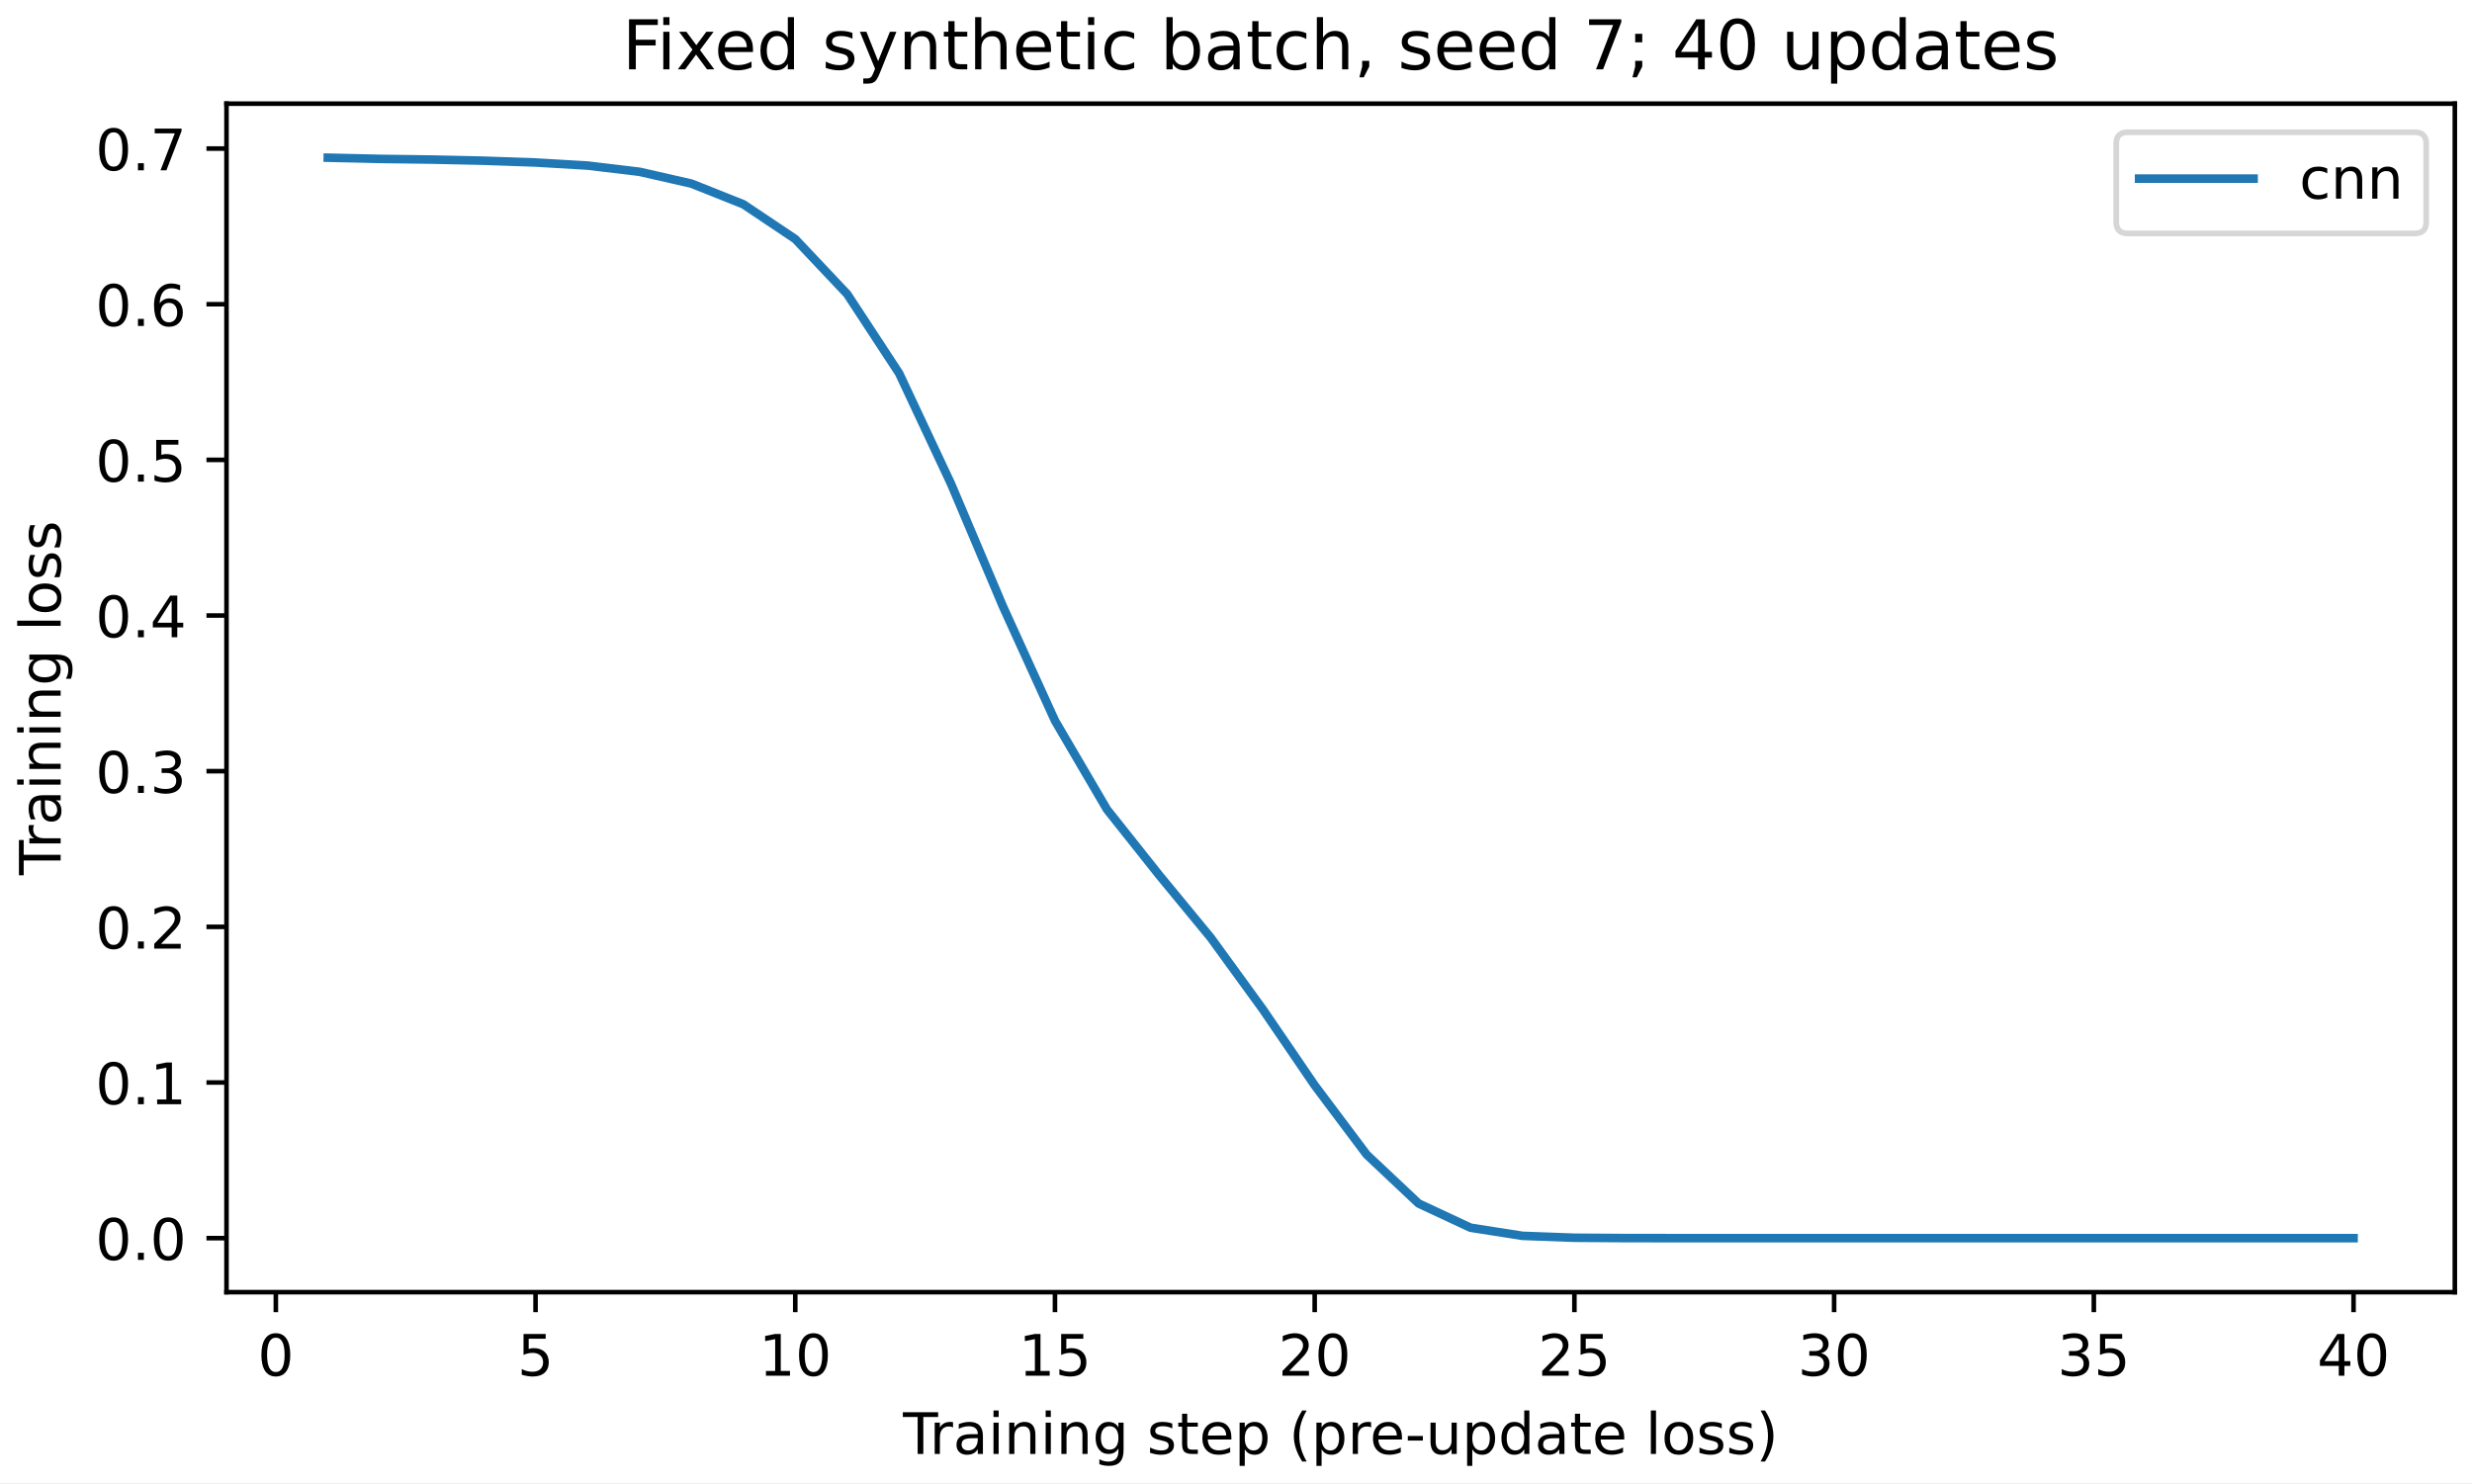
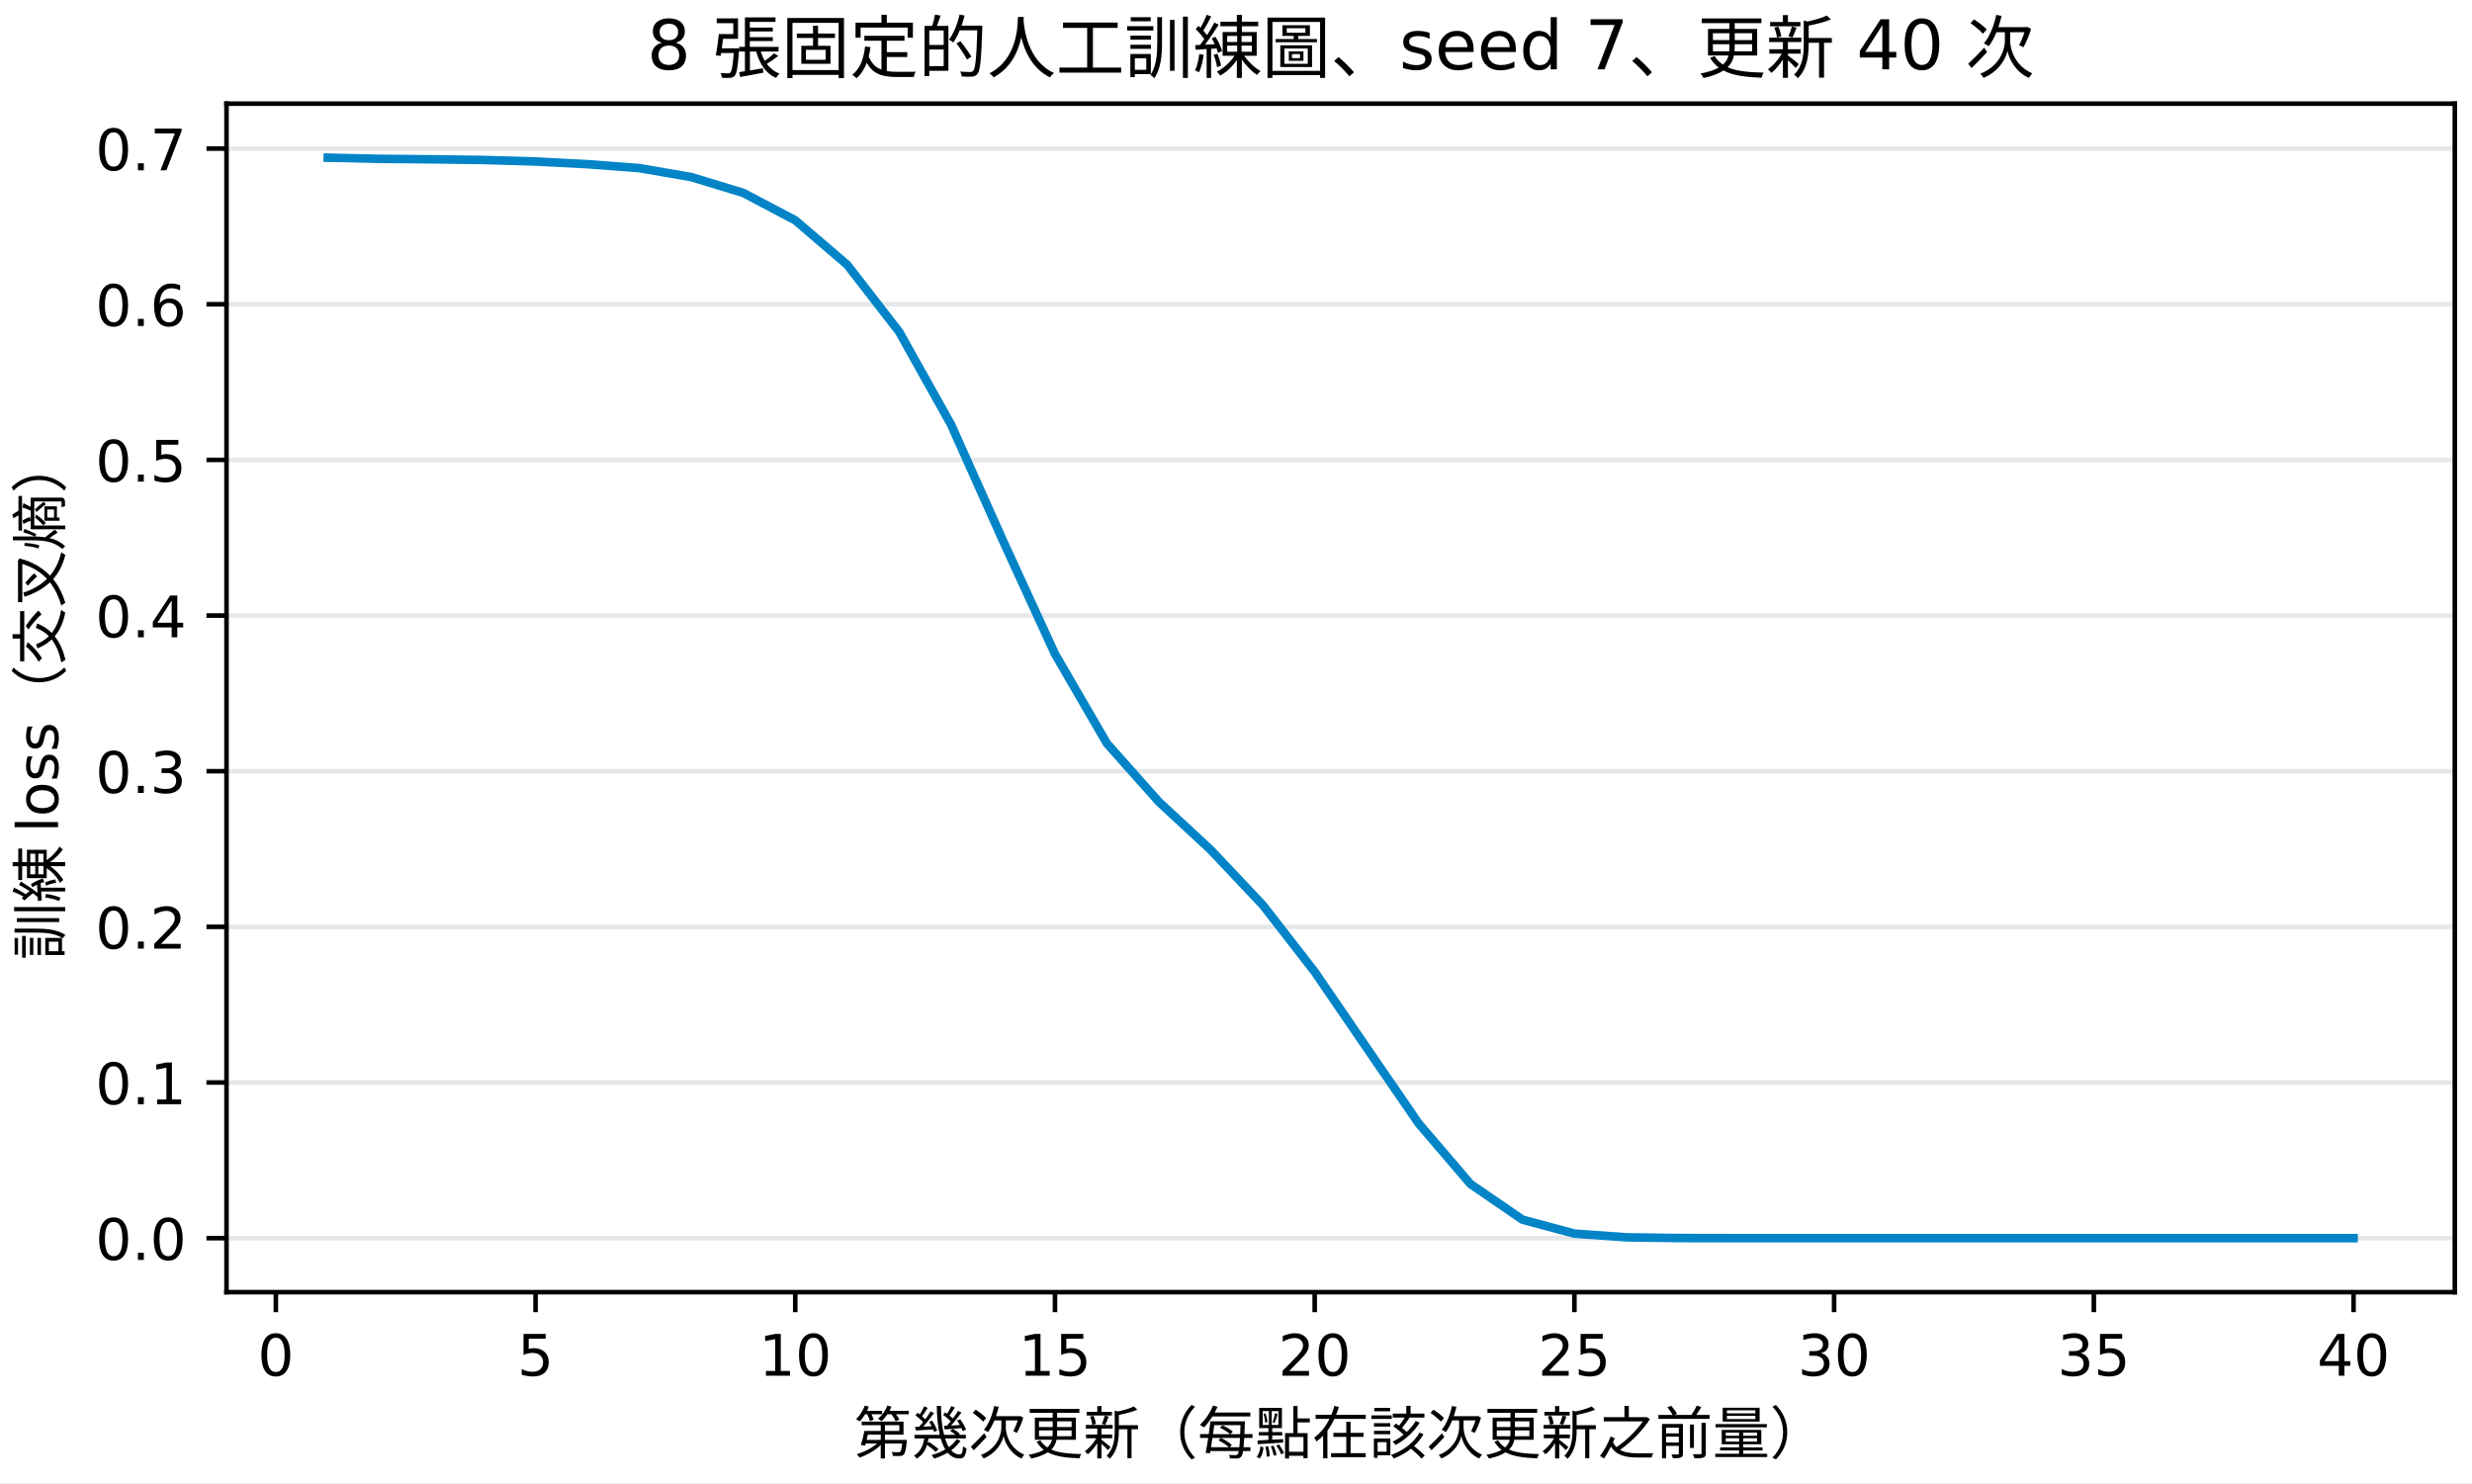
- <svg xmlns="http://www.w3.org/2000/svg" xmlns:xlink="http://www.w3.org/1999/xlink" role="img" aria-label="Actual fixed-batch training losses across 40 optimizer updates" width="432pt" height="259.2pt" viewBox="0 0 432 259.2" version="1.1">
+ <svg xmlns="http://www.w3.org/2000/svg" xmlns:xlink="http://www.w3.org/1999/xlink" role="img" aria-label="cnn 的訓練 loss：8 張固定的人工訓練圖、seed 7、更新 40 次，每點在該次更新之前量" width="432pt" height="259.2pt" viewBox="0 0 432 259.2" version="1.1">
  <defs>
    <style type="text/css">*{stroke-linejoin: round; stroke-linecap: butt}</style>
  </defs>
  <g id="figure_1">
    <g id="patch_1">
      <path d="M 0 259.2 L 432 259.2 L 432 0 L 0 0 z " style="fill: #ffffff" />
    </g>
    <g id="axes_1">
      <g id="patch_2">
        <path d="M 39.581 225.844 L 429 225.844 L 429 18.118 L 39.581 18.118 z " style="fill: #ffffff" />
      </g>
      <g id="matplotlib.axis_1">
        <g id="xtick_1">
          <g id="line2d_1">
            <defs>
-               <path id="mb22e21a86b" d="M 0 0 L 0 3.5 " style="stroke: #000000; stroke-width: 0.8" />
+               <path id="m5e49554565" d="M 0 0 L 0 3.5 " style="stroke: #000000; stroke-width: 0.8" />
            </defs>
            <g>
-               <use xlink:href="#mb22e21a86b" x="48.205" y="225.844" style="stroke: #000000; stroke-width: 0.8" />
+               <use xlink:href="#m5e49554565" x="48.205" y="225.844" style="stroke: #000000; stroke-width: 0.8" />
            </g>
          </g>
          <g id="text_1">
-             <g transform="translate(45.02372 240.4419) scale(0.1 -0.1)">
-               <defs>
-                 <path id="DejaVuSans-30" d="M 2034 4250 Q 1547 4250 1301 3770 Q 1056 3291 1056 2328 Q 1056 1369 1301 889 Q 1547 409 2034 409 Q 2525 409 2770 889 Q 3016 1369 3016 2328 Q 3016 3291 2770 3770 Q 2525 4250 2034 4250 z M 2034 4750 Q 2819 4750 3233 4129 Q 3647 3509 3647 2328 Q 3647 1150 3233 529 Q 2819 -91 2034 -91 Q 1250 -91 836 529 Q 422 1150 422 2328 Q 422 3509 836 4129 Q 1250 4750 2034 4750 z " transform="scale(0.015625)" />
-               </defs>
-               <use xlink:href="#DejaVuSans-30" />
-             </g>
+             <text style="font-size: 10px; font-family: 'Noto Sans TC', 'PingFang TC', 'Microsoft JhengHei', 'Heiti TC', 'DejaVu Sans', sans-serif; text-anchor: middle" x="48.205" y="240.442" transform="rotate(-0 48.20497 240.4419)">0</text>
          </g>
        </g>
        <g id="xtick_2">
          <g id="line2d_2">
            <g>
-               <use xlink:href="#mb22e21a86b" x="93.592" y="225.844" style="stroke: #000000; stroke-width: 0.8" />
+               <use xlink:href="#m5e49554565" x="93.592" y="225.844" style="stroke: #000000; stroke-width: 0.8" />
            </g>
          </g>
          <g id="text_2">
-             <g transform="translate(90.41047 240.4419) scale(0.1 -0.1)">
-               <defs>
-                 <path id="DejaVuSans-35" d="M 691 4666 L 3169 4666 L 3169 4134 L 1269 4134 L 1269 2991 Q 1406 3038 1543 3061 Q 1681 3084 1819 3084 Q 2600 3084 3056 2656 Q 3513 2228 3513 1497 Q 3513 744 3044 326 Q 2575 -91 1722 -91 Q 1428 -91 1123 -41 Q 819 9 494 109 L 494 744 Q 775 591 1075 516 Q 1375 441 1709 441 Q 2250 441 2565 725 Q 2881 1009 2881 1497 Q 2881 1984 2565 2268 Q 2250 2553 1709 2553 Q 1456 2553 1204 2497 Q 953 2441 691 2322 L 691 4666 z " transform="scale(0.015625)" />
-               </defs>
-               <use xlink:href="#DejaVuSans-35" />
-             </g>
+             <text style="font-size: 10px; font-family: 'Noto Sans TC', 'PingFang TC', 'Microsoft JhengHei', 'Heiti TC', 'DejaVu Sans', sans-serif; text-anchor: middle" x="93.592" y="240.442" transform="rotate(-0 93.59172 240.4419)">5</text>
          </g>
        </g>
        <g id="xtick_3">
          <g id="line2d_3">
            <g>
-               <use xlink:href="#mb22e21a86b" x="138.978" y="225.844" style="stroke: #000000; stroke-width: 0.8" />
+               <use xlink:href="#m5e49554565" x="138.978" y="225.844" style="stroke: #000000; stroke-width: 0.8" />
            </g>
          </g>
          <g id="text_3">
-             <g transform="translate(132.616 240.4419) scale(0.1 -0.1)">
-               <defs>
-                 <path id="DejaVuSans-31" d="M 794 531 L 1825 531 L 1825 4091 L 703 3866 L 703 4441 L 1819 4666 L 2450 4666 L 2450 531 L 3481 531 L 3481 0 L 794 0 L 794 531 z " transform="scale(0.015625)" />
-               </defs>
-               <use xlink:href="#DejaVuSans-31" />
-               <use xlink:href="#DejaVuSans-30" transform="translate(63.62305 0)" />
-             </g>
+             <text style="font-size: 10px; font-family: 'Noto Sans TC', 'PingFang TC', 'Microsoft JhengHei', 'Heiti TC', 'DejaVu Sans', sans-serif; text-anchor: middle" x="138.978" y="240.442" transform="rotate(-0 138.9785 240.4419)">10</text>
          </g>
        </g>
        <g id="xtick_4">
          <g id="line2d_4">
            <g>
-               <use xlink:href="#mb22e21a86b" x="184.365" y="225.844" style="stroke: #000000; stroke-width: 0.8" />
+               <use xlink:href="#m5e49554565" x="184.365" y="225.844" style="stroke: #000000; stroke-width: 0.8" />
            </g>
          </g>
          <g id="text_4">
-             <g transform="translate(178.0027 240.4419) scale(0.1 -0.1)">
-               <use xlink:href="#DejaVuSans-31" />
-               <use xlink:href="#DejaVuSans-35" transform="translate(63.62305 0)" />
-             </g>
+             <text style="font-size: 10px; font-family: 'Noto Sans TC', 'PingFang TC', 'Microsoft JhengHei', 'Heiti TC', 'DejaVu Sans', sans-serif; text-anchor: middle" x="184.365" y="240.442" transform="rotate(-0 184.3652 240.4419)">15</text>
          </g>
        </g>
        <g id="xtick_5">
          <g id="line2d_5">
            <g>
-               <use xlink:href="#mb22e21a86b" x="229.752" y="225.844" style="stroke: #000000; stroke-width: 0.8" />
+               <use xlink:href="#m5e49554565" x="229.752" y="225.844" style="stroke: #000000; stroke-width: 0.8" />
            </g>
          </g>
          <g id="text_5">
-             <g transform="translate(223.3895 240.4419) scale(0.1 -0.1)">
-               <defs>
-                 <path id="DejaVuSans-32" d="M 1228 531 L 3431 531 L 3431 0 L 469 0 L 469 531 Q 828 903 1448 1529 Q 2069 2156 2228 2338 Q 2531 2678 2651 2914 Q 2772 3150 2772 3378 Q 2772 3750 2511 3984 Q 2250 4219 1831 4219 Q 1534 4219 1204 4116 Q 875 4013 500 3803 L 500 4441 Q 881 4594 1212 4672 Q 1544 4750 1819 4750 Q 2544 4750 2975 4387 Q 3406 4025 3406 3419 Q 3406 3131 3298 2873 Q 3191 2616 2906 2266 Q 2828 2175 2409 1742 Q 1991 1309 1228 531 z " transform="scale(0.015625)" />
-               </defs>
-               <use xlink:href="#DejaVuSans-32" />
-               <use xlink:href="#DejaVuSans-30" transform="translate(63.62305 0)" />
-             </g>
+             <text style="font-size: 10px; font-family: 'Noto Sans TC', 'PingFang TC', 'Microsoft JhengHei', 'Heiti TC', 'DejaVu Sans', sans-serif; text-anchor: middle" x="229.752" y="240.442" transform="rotate(-0 229.752 240.4419)">20</text>
          </g>
        </g>
        <g id="xtick_6">
          <g id="line2d_6">
            <g>
-               <use xlink:href="#mb22e21a86b" x="275.139" y="225.844" style="stroke: #000000; stroke-width: 0.8" />
+               <use xlink:href="#m5e49554565" x="275.139" y="225.844" style="stroke: #000000; stroke-width: 0.8" />
            </g>
          </g>
          <g id="text_6">
-             <g transform="translate(268.7762 240.4419) scale(0.1 -0.1)">
-               <use xlink:href="#DejaVuSans-32" />
-               <use xlink:href="#DejaVuSans-35" transform="translate(63.62305 0)" />
-             </g>
+             <text style="font-size: 10px; font-family: 'Noto Sans TC', 'PingFang TC', 'Microsoft JhengHei', 'Heiti TC', 'DejaVu Sans', sans-serif; text-anchor: middle" x="275.139" y="240.442" transform="rotate(-0 275.1387 240.4419)">25</text>
          </g>
        </g>
        <g id="xtick_7">
          <g id="line2d_7">
            <g>
-               <use xlink:href="#mb22e21a86b" x="320.525" y="225.844" style="stroke: #000000; stroke-width: 0.8" />
+               <use xlink:href="#m5e49554565" x="320.525" y="225.844" style="stroke: #000000; stroke-width: 0.8" />
            </g>
          </g>
          <g id="text_7">
-             <g transform="translate(314.1629 240.4419) scale(0.1 -0.1)">
-               <defs>
-                 <path id="DejaVuSans-33" d="M 2597 2516 Q 3050 2419 3304 2112 Q 3559 1806 3559 1356 Q 3559 666 3084 287 Q 2609 -91 1734 -91 Q 1441 -91 1130 -33 Q 819 25 488 141 L 488 750 Q 750 597 1062 519 Q 1375 441 1716 441 Q 2309 441 2620 675 Q 2931 909 2931 1356 Q 2931 1769 2642 2001 Q 2353 2234 1838 2234 L 1294 2234 L 1294 2753 L 1863 2753 Q 2328 2753 2575 2939 Q 2822 3125 2822 3475 Q 2822 3834 2567 4026 Q 2313 4219 1838 4219 Q 1578 4219 1281 4162 Q 984 4106 628 3988 L 628 4550 Q 988 4650 1302 4700 Q 1616 4750 1894 4750 Q 2613 4750 3031 4423 Q 3450 4097 3450 3541 Q 3450 3153 3228 2886 Q 3006 2619 2597 2516 z " transform="scale(0.015625)" />
-               </defs>
-               <use xlink:href="#DejaVuSans-33" />
-               <use xlink:href="#DejaVuSans-30" transform="translate(63.62305 0)" />
-             </g>
+             <text style="font-size: 10px; font-family: 'Noto Sans TC', 'PingFang TC', 'Microsoft JhengHei', 'Heiti TC', 'DejaVu Sans', sans-serif; text-anchor: middle" x="320.525" y="240.442" transform="rotate(-0 320.5254 240.4419)">30</text>
          </g>
        </g>
        <g id="xtick_8">
          <g id="line2d_8">
            <g>
-               <use xlink:href="#mb22e21a86b" x="365.912" y="225.844" style="stroke: #000000; stroke-width: 0.8" />
+               <use xlink:href="#m5e49554565" x="365.912" y="225.844" style="stroke: #000000; stroke-width: 0.8" />
            </g>
          </g>
          <g id="text_8">
-             <g transform="translate(359.5497 240.4419) scale(0.1 -0.1)">
-               <use xlink:href="#DejaVuSans-33" />
-               <use xlink:href="#DejaVuSans-35" transform="translate(63.62305 0)" />
-             </g>
+             <text style="font-size: 10px; font-family: 'Noto Sans TC', 'PingFang TC', 'Microsoft JhengHei', 'Heiti TC', 'DejaVu Sans', sans-serif; text-anchor: middle" x="365.912" y="240.442" transform="rotate(-0 365.9122 240.4419)">35</text>
          </g>
        </g>
        <g id="xtick_9">
          <g id="line2d_9">
            <g>
-               <use xlink:href="#mb22e21a86b" x="411.299" y="225.844" style="stroke: #000000; stroke-width: 0.8" />
+               <use xlink:href="#m5e49554565" x="411.299" y="225.844" style="stroke: #000000; stroke-width: 0.8" />
            </g>
          </g>
          <g id="text_9">
-             <g transform="translate(404.9364 240.4419) scale(0.1 -0.1)">
-               <defs>
-                 <path id="DejaVuSans-34" d="M 2419 4116 L 825 1625 L 2419 1625 L 2419 4116 z M 2253 4666 L 3047 4666 L 3047 1625 L 3713 1625 L 3713 1100 L 3047 1100 L 3047 0 L 2419 0 L 2419 1100 L 313 1100 L 313 1709 L 2253 4666 z " transform="scale(0.015625)" />
-               </defs>
-               <use xlink:href="#DejaVuSans-34" />
-               <use xlink:href="#DejaVuSans-30" transform="translate(63.62305 0)" />
-             </g>
+             <text style="font-size: 10px; font-family: 'Noto Sans TC', 'PingFang TC', 'Microsoft JhengHei', 'Heiti TC', 'DejaVu Sans', sans-serif; text-anchor: middle" x="411.299" y="240.442" transform="rotate(-0 411.2989 240.4419)">40</text>
          </g>
        </g>
        <g id="text_10">
-           <g transform="translate(157.807 254.1201) scale(0.1 -0.1)">
-             <defs>
-               <path id="DejaVuSans-54" d="M -19 4666 L 3928 4666 L 3928 4134 L 2272 4134 L 2272 0 L 1638 0 L 1638 4134 L -19 4134 L -19 4666 z " transform="scale(0.015625)" />
-               <path id="DejaVuSans-72" d="M 2631 2963 Q 2534 3019 2420 3045 Q 2306 3072 2169 3072 Q 1681 3072 1420 2755 Q 1159 2438 1159 1844 L 1159 0 L 581 0 L 581 3500 L 1159 3500 L 1159 2956 Q 1341 3275 1631 3429 Q 1922 3584 2338 3584 Q 2397 3584 2469 3576 Q 2541 3569 2628 3553 L 2631 2963 z " transform="scale(0.015625)" />
-               <path id="DejaVuSans-61" d="M 2194 1759 Q 1497 1759 1228 1600 Q 959 1441 959 1056 Q 959 750 1161 570 Q 1363 391 1709 391 Q 2188 391 2477 730 Q 2766 1069 2766 1631 L 2766 1759 L 2194 1759 z M 3341 1997 L 3341 0 L 2766 0 L 2766 531 Q 2569 213 2275 61 Q 1981 -91 1556 -91 Q 1019 -91 701 211 Q 384 513 384 1019 Q 384 1609 779 1909 Q 1175 2209 1959 2209 L 2766 2209 L 2766 2266 Q 2766 2663 2505 2880 Q 2244 3097 1772 3097 Q 1472 3097 1187 3025 Q 903 2953 641 2809 L 641 3341 Q 956 3463 1253 3523 Q 1550 3584 1831 3584 Q 2591 3584 2966 3190 Q 3341 2797 3341 1997 z " transform="scale(0.015625)" />
-               <path id="DejaVuSans-69" d="M 603 3500 L 1178 3500 L 1178 0 L 603 0 L 603 3500 z M 603 4863 L 1178 4863 L 1178 4134 L 603 4134 L 603 4863 z " transform="scale(0.015625)" />
-               <path id="DejaVuSans-6e" d="M 3513 2113 L 3513 0 L 2938 0 L 2938 2094 Q 2938 2591 2744 2837 Q 2550 3084 2163 3084 Q 1697 3084 1428 2787 Q 1159 2491 1159 1978 L 1159 0 L 581 0 L 581 3500 L 1159 3500 L 1159 2956 Q 1366 3272 1645 3428 Q 1925 3584 2291 3584 Q 2894 3584 3203 3211 Q 3513 2838 3513 2113 z " transform="scale(0.015625)" />
-               <path id="DejaVuSans-67" d="M 2906 1791 Q 2906 2416 2648 2759 Q 2391 3103 1925 3103 Q 1463 3103 1205 2759 Q 947 2416 947 1791 Q 947 1169 1205 825 Q 1463 481 1925 481 Q 2391 481 2648 825 Q 2906 1169 2906 1791 z M 3481 434 Q 3481 -459 3084 -895 Q 2688 -1331 1869 -1331 Q 1566 -1331 1297 -1286 Q 1028 -1241 775 -1147 L 775 -588 Q 1028 -725 1275 -790 Q 1522 -856 1778 -856 Q 2344 -856 2625 -561 Q 2906 -266 2906 331 L 2906 616 Q 2728 306 2450 153 Q 2172 0 1784 0 Q 1141 0 747 490 Q 353 981 353 1791 Q 353 2603 747 3093 Q 1141 3584 1784 3584 Q 2172 3584 2450 3431 Q 2728 3278 2906 2969 L 2906 3500 L 3481 3500 L 3481 434 z " transform="scale(0.015625)" />
-               <path id="DejaVuSans-20" transform="scale(0.015625)" />
-               <path id="DejaVuSans-73" d="M 2834 3397 L 2834 2853 Q 2591 2978 2328 3040 Q 2066 3103 1784 3103 Q 1356 3103 1142 2972 Q 928 2841 928 2578 Q 928 2378 1081 2264 Q 1234 2150 1697 2047 L 1894 2003 Q 2506 1872 2764 1633 Q 3022 1394 3022 966 Q 3022 478 2636 193 Q 2250 -91 1575 -91 Q 1294 -91 989 -36 Q 684 19 347 128 L 347 722 Q 666 556 975 473 Q 1284 391 1588 391 Q 1994 391 2212 530 Q 2431 669 2431 922 Q 2431 1156 2273 1281 Q 2116 1406 1581 1522 L 1381 1569 Q 847 1681 609 1914 Q 372 2147 372 2553 Q 372 3047 722 3315 Q 1072 3584 1716 3584 Q 2034 3584 2315 3537 Q 2597 3491 2834 3397 z " transform="scale(0.015625)" />
-               <path id="DejaVuSans-74" d="M 1172 4494 L 1172 3500 L 2356 3500 L 2356 3053 L 1172 3053 L 1172 1153 Q 1172 725 1289 603 Q 1406 481 1766 481 L 2356 481 L 2356 0 L 1766 0 Q 1100 0 847 248 Q 594 497 594 1153 L 594 3053 L 172 3053 L 172 3500 L 594 3500 L 594 4494 L 1172 4494 z " transform="scale(0.015625)" />
-               <path id="DejaVuSans-65" d="M 3597 1894 L 3597 1613 L 953 1613 Q 991 1019 1311 708 Q 1631 397 2203 397 Q 2534 397 2845 478 Q 3156 559 3463 722 L 3463 178 Q 3153 47 2828 -22 Q 2503 -91 2169 -91 Q 1331 -91 842 396 Q 353 884 353 1716 Q 353 2575 817 3079 Q 1281 3584 2069 3584 Q 2775 3584 3186 3129 Q 3597 2675 3597 1894 z M 3022 2063 Q 3016 2534 2758 2815 Q 2500 3097 2075 3097 Q 1594 3097 1305 2825 Q 1016 2553 972 2059 L 3022 2063 z " transform="scale(0.015625)" />
-               <path id="DejaVuSans-70" d="M 1159 525 L 1159 -1331 L 581 -1331 L 581 3500 L 1159 3500 L 1159 2969 Q 1341 3281 1617 3432 Q 1894 3584 2278 3584 Q 2916 3584 3314 3078 Q 3713 2572 3713 1747 Q 3713 922 3314 415 Q 2916 -91 2278 -91 Q 1894 -91 1617 61 Q 1341 213 1159 525 z M 3116 1747 Q 3116 2381 2855 2742 Q 2594 3103 2138 3103 Q 1681 3103 1420 2742 Q 1159 2381 1159 1747 Q 1159 1113 1420 752 Q 1681 391 2138 391 Q 2594 391 2855 752 Q 3116 1113 3116 1747 z " transform="scale(0.015625)" />
-               <path id="DejaVuSans-28" d="M 1984 4856 Q 1566 4138 1362 3434 Q 1159 2731 1159 2009 Q 1159 1288 1364 580 Q 1569 -128 1984 -844 L 1484 -844 Q 1016 -109 783 600 Q 550 1309 550 2009 Q 550 2706 781 3412 Q 1013 4119 1484 4856 L 1984 4856 z " transform="scale(0.015625)" />
-               <path id="DejaVuSans-2d" d="M 313 2009 L 1997 2009 L 1997 1497 L 313 1497 L 313 2009 z " transform="scale(0.015625)" />
-               <path id="DejaVuSans-75" d="M 544 1381 L 544 3500 L 1119 3500 L 1119 1403 Q 1119 906 1312 657 Q 1506 409 1894 409 Q 2359 409 2629 706 Q 2900 1003 2900 1516 L 2900 3500 L 3475 3500 L 3475 0 L 2900 0 L 2900 538 Q 2691 219 2414 64 Q 2138 -91 1772 -91 Q 1169 -91 856 284 Q 544 659 544 1381 z M 1991 3584 L 1991 3584 z " transform="scale(0.015625)" />
-               <path id="DejaVuSans-64" d="M 2906 2969 L 2906 4863 L 3481 4863 L 3481 0 L 2906 0 L 2906 525 Q 2725 213 2448 61 Q 2172 -91 1784 -91 Q 1150 -91 751 415 Q 353 922 353 1747 Q 353 2572 751 3078 Q 1150 3584 1784 3584 Q 2172 3584 2448 3432 Q 2725 3281 2906 2969 z M 947 1747 Q 947 1113 1208 752 Q 1469 391 1925 391 Q 2381 391 2643 752 Q 2906 1113 2906 1747 Q 2906 2381 2643 2742 Q 2381 3103 1925 3103 Q 1469 3103 1208 2742 Q 947 2381 947 1747 z " transform="scale(0.015625)" />
-               <path id="DejaVuSans-6c" d="M 603 4863 L 1178 4863 L 1178 0 L 603 0 L 603 4863 z " transform="scale(0.015625)" />
-               <path id="DejaVuSans-6f" d="M 1959 3097 Q 1497 3097 1228 2736 Q 959 2375 959 1747 Q 959 1119 1226 758 Q 1494 397 1959 397 Q 2419 397 2687 759 Q 2956 1122 2956 1747 Q 2956 2369 2687 2733 Q 2419 3097 1959 3097 z M 1959 3584 Q 2709 3584 3137 3096 Q 3566 2609 3566 1747 Q 3566 888 3137 398 Q 2709 -91 1959 -91 Q 1206 -91 779 398 Q 353 888 353 1747 Q 353 2609 779 3096 Q 1206 3584 1959 3584 z " transform="scale(0.015625)" />
-               <path id="DejaVuSans-29" d="M 513 4856 L 1013 4856 Q 1481 4119 1714 3412 Q 1947 2706 1947 2009 Q 1947 1309 1714 600 Q 1481 -109 1013 -844 L 513 -844 Q 928 -128 1133 580 Q 1338 1288 1338 2009 Q 1338 2731 1133 3434 Q 928 4138 513 4856 z " transform="scale(0.015625)" />
-             </defs>
-             <use xlink:href="#DejaVuSans-54" />
-             <use xlink:href="#DejaVuSans-72" transform="translate(46.33398 0)" />
-             <use xlink:href="#DejaVuSans-61" transform="translate(87.44727 0)" />
-             <use xlink:href="#DejaVuSans-69" transform="translate(148.7266 0)" />
-             <use xlink:href="#DejaVuSans-6e" transform="translate(176.5098 0)" />
-             <use xlink:href="#DejaVuSans-69" transform="translate(239.8887 0)" />
-             <use xlink:href="#DejaVuSans-6e" transform="translate(267.6719 0)" />
-             <use xlink:href="#DejaVuSans-67" transform="translate(331.0508 0)" />
-             <use xlink:href="#DejaVuSans-20" transform="translate(394.5273 0)" />
-             <use xlink:href="#DejaVuSans-73" transform="translate(426.3145 0)" />
-             <use xlink:href="#DejaVuSans-74" transform="translate(478.4141 0)" />
-             <use xlink:href="#DejaVuSans-65" transform="translate(517.623 0)" />
-             <use xlink:href="#DejaVuSans-70" transform="translate(579.1465 0)" />
-             <use xlink:href="#DejaVuSans-20" transform="translate(642.623 0)" />
-             <use xlink:href="#DejaVuSans-28" transform="translate(674.4102 0)" />
-             <use xlink:href="#DejaVuSans-70" transform="translate(713.4238 0)" />
-             <use xlink:href="#DejaVuSans-72" transform="translate(776.9004 0)" />
-             <use xlink:href="#DejaVuSans-65" transform="translate(815.7637 0)" />
-             <use xlink:href="#DejaVuSans-2d" transform="translate(877.2871 0)" />
-             <use xlink:href="#DejaVuSans-75" transform="translate(913.3711 0)" />
-             <use xlink:href="#DejaVuSans-70" transform="translate(976.75 0)" />
-             <use xlink:href="#DejaVuSans-64" transform="translate(1040.227 0)" />
-             <use xlink:href="#DejaVuSans-61" transform="translate(1103.703 0)" />
-             <use xlink:href="#DejaVuSans-74" transform="translate(1164.982 0)" />
-             <use xlink:href="#DejaVuSans-65" transform="translate(1204.191 0)" />
-             <use xlink:href="#DejaVuSans-20" transform="translate(1265.715 0)" />
-             <use xlink:href="#DejaVuSans-6c" transform="translate(1297.502 0)" />
-             <use xlink:href="#DejaVuSans-6f" transform="translate(1325.285 0)" />
-             <use xlink:href="#DejaVuSans-73" transform="translate(1386.467 0)" />
-             <use xlink:href="#DejaVuSans-73" transform="translate(1438.566 0)" />
-             <use xlink:href="#DejaVuSans-29" transform="translate(1490.666 0)" />
-           </g>
+           <text style="font-size: 10px; font-family: 'Noto Sans TC', 'PingFang TC', 'Microsoft JhengHei', 'Heiti TC', 'DejaVu Sans', sans-serif; text-anchor: middle" x="234.291" y="254.12" transform="rotate(-0 234.2906 254.1201)">第幾次更新（每點在該次更新之前量）</text>
        </g>
      </g>
      <g id="matplotlib.axis_2">
        <g id="ytick_1">
          <g id="line2d_10">
+             <path d="M 39.581 216.401 L 429 216.401 " clip-path="url(#p84ccc40c52)" style="fill: none; stroke: #e5e7eb; stroke-width: 0.8; stroke-linecap: square" />
+           </g>
+           <g id="line2d_11">
            <defs>
-               <path id="m8f82e175ec" d="M 0 0 L -3.5 0 " style="stroke: #000000; stroke-width: 0.8" />
+               <path id="m75bdb63fef" d="M 0 0 L -3.5 0 " style="stroke: #000000; stroke-width: 0.8" />
            </defs>
            <g>
-               <use xlink:href="#m8f82e175ec" x="39.581" y="216.401" style="stroke: #000000; stroke-width: 0.8" />
+               <use xlink:href="#m75bdb63fef" x="39.581" y="216.401" style="stroke: #000000; stroke-width: 0.8" />
            </g>
          </g>
          <g id="text_11">
-             <g transform="translate(16.67836 220.2007) scale(0.1 -0.1)">
-               <defs>
-                 <path id="DejaVuSans-2e" d="M 684 794 L 1344 794 L 1344 0 L 684 0 L 684 794 z " transform="scale(0.015625)" />
-               </defs>
-               <use xlink:href="#DejaVuSans-30" />
-               <use xlink:href="#DejaVuSans-2e" transform="translate(63.62305 0)" />
-               <use xlink:href="#DejaVuSans-30" transform="translate(95.41016 0)" />
-             </g>
+             <text style="font-size: 10px; font-family: 'Noto Sans TC', 'PingFang TC', 'Microsoft JhengHei', 'Heiti TC', 'DejaVu Sans', sans-serif; text-anchor: end" x="32.581" y="220.201" transform="rotate(-0 32.58149 220.2007)">0.0</text>
          </g>
        </g>
        <g id="ytick_2">
-           <g id="line2d_11">
-             <g>
-               <use xlink:href="#m8f82e175ec" x="39.581" y="189.197" style="stroke: #000000; stroke-width: 0.8" />
+           <g id="line2d_12">
+             <path d="M 39.581 189.197 L 429 189.197 " clip-path="url(#p84ccc40c52)" style="fill: none; stroke: #e5e7eb; stroke-width: 0.8; stroke-linecap: square" />
+           </g>
+           <g id="line2d_13">
+             <g>
+               <use xlink:href="#m75bdb63fef" x="39.581" y="189.197" style="stroke: #000000; stroke-width: 0.8" />
            </g>
          </g>
          <g id="text_12">
-             <g transform="translate(16.67836 192.9958) scale(0.1 -0.1)">
-               <use xlink:href="#DejaVuSans-30" />
-               <use xlink:href="#DejaVuSans-2e" transform="translate(63.62305 0)" />
-               <use xlink:href="#DejaVuSans-31" transform="translate(95.41016 0)" />
-             </g>
+             <text style="font-size: 10px; font-family: 'Noto Sans TC', 'PingFang TC', 'Microsoft JhengHei', 'Heiti TC', 'DejaVu Sans', sans-serif; text-anchor: end" x="32.581" y="192.996" transform="rotate(-0 32.58149 192.9964)">0.1</text>
          </g>
        </g>
        <g id="ytick_3">
-           <g id="line2d_12">
-             <g>
-               <use xlink:href="#m8f82e175ec" x="39.581" y="161.992" style="stroke: #000000; stroke-width: 0.8" />
+           <g id="line2d_14">
+             <path d="M 39.581 161.993 L 429 161.993 " clip-path="url(#p84ccc40c52)" style="fill: none; stroke: #e5e7eb; stroke-width: 0.8; stroke-linecap: square" />
+           </g>
+           <g id="line2d_15">
+             <g>
+               <use xlink:href="#m75bdb63fef" x="39.581" y="161.993" style="stroke: #000000; stroke-width: 0.8" />
            </g>
          </g>
          <g id="text_13">
-             <g transform="translate(16.67836 165.7909) scale(0.1 -0.1)">
-               <use xlink:href="#DejaVuSans-30" />
-               <use xlink:href="#DejaVuSans-2e" transform="translate(63.62305 0)" />
-               <use xlink:href="#DejaVuSans-32" transform="translate(95.41016 0)" />
-             </g>
+             <text style="font-size: 10px; font-family: 'Noto Sans TC', 'PingFang TC', 'Microsoft JhengHei', 'Heiti TC', 'DejaVu Sans', sans-serif; text-anchor: end" x="32.581" y="165.792" transform="rotate(-0 32.58149 165.7921)">0.2</text>
          </g>
        </g>
        <g id="ytick_4">
-           <g id="line2d_13">
-             <g>
-               <use xlink:href="#m8f82e175ec" x="39.581" y="134.787" style="stroke: #000000; stroke-width: 0.8" />
+           <g id="line2d_16">
+             <path d="M 39.581 134.789 L 429 134.789 " clip-path="url(#p84ccc40c52)" style="fill: none; stroke: #e5e7eb; stroke-width: 0.8; stroke-linecap: square" />
+           </g>
+           <g id="line2d_17">
+             <g>
+               <use xlink:href="#m75bdb63fef" x="39.581" y="134.789" style="stroke: #000000; stroke-width: 0.8" />
            </g>
          </g>
          <g id="text_14">
-             <g transform="translate(16.67836 138.5861) scale(0.1 -0.1)">
-               <use xlink:href="#DejaVuSans-30" />
-               <use xlink:href="#DejaVuSans-2e" transform="translate(63.62305 0)" />
-               <use xlink:href="#DejaVuSans-33" transform="translate(95.41016 0)" />
-             </g>
+             <text style="font-size: 10px; font-family: 'Noto Sans TC', 'PingFang TC', 'Microsoft JhengHei', 'Heiti TC', 'DejaVu Sans', sans-serif; text-anchor: end" x="32.581" y="138.588" transform="rotate(-0 32.58149 138.5878)">0.3</text>
          </g>
        </g>
        <g id="ytick_5">
-           <g id="line2d_14">
-             <g>
-               <use xlink:href="#m8f82e175ec" x="39.581" y="107.582" style="stroke: #000000; stroke-width: 0.8" />
+           <g id="line2d_18">
+             <path d="M 39.581 107.584 L 429 107.584 " clip-path="url(#p84ccc40c52)" style="fill: none; stroke: #e5e7eb; stroke-width: 0.8; stroke-linecap: square" />
+           </g>
+           <g id="line2d_19">
+             <g>
+               <use xlink:href="#m75bdb63fef" x="39.581" y="107.584" style="stroke: #000000; stroke-width: 0.8" />
            </g>
          </g>
          <g id="text_15">
-             <g transform="translate(16.67836 111.3812) scale(0.1 -0.1)">
-               <use xlink:href="#DejaVuSans-30" />
-               <use xlink:href="#DejaVuSans-2e" transform="translate(63.62305 0)" />
-               <use xlink:href="#DejaVuSans-34" transform="translate(95.41016 0)" />
-             </g>
+             <text style="font-size: 10px; font-family: 'Noto Sans TC', 'PingFang TC', 'Microsoft JhengHei', 'Heiti TC', 'DejaVu Sans', sans-serif; text-anchor: end" x="32.581" y="111.383" transform="rotate(-0 32.58149 111.3835)">0.4</text>
          </g>
        </g>
        <g id="ytick_6">
-           <g id="line2d_15">
-             <g>
-               <use xlink:href="#m8f82e175ec" x="39.581" y="80.377" style="stroke: #000000; stroke-width: 0.8" />
+           <g id="line2d_20">
+             <path d="M 39.581 80.38 L 429 80.38 " clip-path="url(#p84ccc40c52)" style="fill: none; stroke: #e5e7eb; stroke-width: 0.8; stroke-linecap: square" />
+           </g>
+           <g id="line2d_21">
+             <g>
+               <use xlink:href="#m75bdb63fef" x="39.581" y="80.38" style="stroke: #000000; stroke-width: 0.8" />
            </g>
          </g>
          <g id="text_16">
-             <g transform="translate(16.67836 84.17634) scale(0.1 -0.1)">
-               <use xlink:href="#DejaVuSans-30" />
-               <use xlink:href="#DejaVuSans-2e" transform="translate(63.62305 0)" />
-               <use xlink:href="#DejaVuSans-35" transform="translate(95.41016 0)" />
-             </g>
+             <text style="font-size: 10px; font-family: 'Noto Sans TC', 'PingFang TC', 'Microsoft JhengHei', 'Heiti TC', 'DejaVu Sans', sans-serif; text-anchor: end" x="32.581" y="84.179" transform="rotate(-0 32.58149 84.17916)">0.5</text>
          </g>
        </g>
        <g id="ytick_7">
-           <g id="line2d_16">
-             <g>
-               <use xlink:href="#m8f82e175ec" x="39.581" y="53.172" style="stroke: #000000; stroke-width: 0.8" />
+           <g id="line2d_22">
+             <path d="M 39.581 53.176 L 429 53.176 " clip-path="url(#p84ccc40c52)" style="fill: none; stroke: #e5e7eb; stroke-width: 0.8; stroke-linecap: square" />
+           </g>
+           <g id="line2d_23">
+             <g>
+               <use xlink:href="#m75bdb63fef" x="39.581" y="53.176" style="stroke: #000000; stroke-width: 0.8" />
            </g>
          </g>
          <g id="text_17">
-             <g transform="translate(16.67836 56.97147) scale(0.1 -0.1)">
-               <defs>
-                 <path id="DejaVuSans-36" d="M 2113 2584 Q 1688 2584 1439 2293 Q 1191 2003 1191 1497 Q 1191 994 1439 701 Q 1688 409 2113 409 Q 2538 409 2786 701 Q 3034 994 3034 1497 Q 3034 2003 2786 2293 Q 2538 2584 2113 2584 z M 3366 4563 L 3366 3988 Q 3128 4100 2886 4159 Q 2644 4219 2406 4219 Q 1781 4219 1451 3797 Q 1122 3375 1075 2522 Q 1259 2794 1537 2939 Q 1816 3084 2150 3084 Q 2853 3084 3261 2657 Q 3669 2231 3669 1497 Q 3669 778 3244 343 Q 2819 -91 2113 -91 Q 1303 -91 875 529 Q 447 1150 447 2328 Q 447 3434 972 4092 Q 1497 4750 2381 4750 Q 2619 4750 2861 4703 Q 3103 4656 3366 4563 z " transform="scale(0.015625)" />
-               </defs>
-               <use xlink:href="#DejaVuSans-30" />
-               <use xlink:href="#DejaVuSans-2e" transform="translate(63.62305 0)" />
-               <use xlink:href="#DejaVuSans-36" transform="translate(95.41016 0)" />
-             </g>
+             <text style="font-size: 10px; font-family: 'Noto Sans TC', 'PingFang TC', 'Microsoft JhengHei', 'Heiti TC', 'DejaVu Sans', sans-serif; text-anchor: end" x="32.581" y="56.975" transform="rotate(-0 32.58149 56.97486)">0.6</text>
          </g>
        </g>
        <g id="ytick_8">
-           <g id="line2d_17">
-             <g>
-               <use xlink:href="#m8f82e175ec" x="39.581" y="25.967" style="stroke: #000000; stroke-width: 0.8" />
+           <g id="line2d_24">
+             <path d="M 39.581 25.971 L 429 25.971 " clip-path="url(#p84ccc40c52)" style="fill: none; stroke: #e5e7eb; stroke-width: 0.8; stroke-linecap: square" />
+           </g>
+           <g id="line2d_25">
+             <g>
+               <use xlink:href="#m75bdb63fef" x="39.581" y="25.971" style="stroke: #000000; stroke-width: 0.8" />
            </g>
          </g>
          <g id="text_18">
-             <g transform="translate(16.67836 29.7666) scale(0.1 -0.1)">
-               <defs>
-                 <path id="DejaVuSans-37" d="M 525 4666 L 3525 4666 L 3525 4397 L 1831 0 L 1172 0 L 2766 4134 L 525 4134 L 525 4666 z " transform="scale(0.015625)" />
-               </defs>
-               <use xlink:href="#DejaVuSans-30" />
-               <use xlink:href="#DejaVuSans-2e" transform="translate(63.62305 0)" />
-               <use xlink:href="#DejaVuSans-37" transform="translate(95.41016 0)" />
-             </g>
+             <text style="font-size: 10px; font-family: 'Noto Sans TC', 'PingFang TC', 'Microsoft JhengHei', 'Heiti TC', 'DejaVu Sans', sans-serif; text-anchor: end" x="32.581" y="29.771" transform="rotate(-0 32.58149 29.77056)">0.7</text>
          </g>
        </g>
        <g id="text_19">
-           <g transform="translate(10.59868 152.9536) rotate(-90) scale(0.1 -0.1)">
-             <use xlink:href="#DejaVuSans-54" />
-             <use xlink:href="#DejaVuSans-72" transform="translate(46.33398 0)" />
-             <use xlink:href="#DejaVuSans-61" transform="translate(87.44727 0)" />
-             <use xlink:href="#DejaVuSans-69" transform="translate(148.7266 0)" />
-             <use xlink:href="#DejaVuSans-6e" transform="translate(176.5098 0)" />
-             <use xlink:href="#DejaVuSans-69" transform="translate(239.8887 0)" />
-             <use xlink:href="#DejaVuSans-6e" transform="translate(267.6719 0)" />
-             <use xlink:href="#DejaVuSans-67" transform="translate(331.0508 0)" />
-             <use xlink:href="#DejaVuSans-20" transform="translate(394.5273 0)" />
-             <use xlink:href="#DejaVuSans-6c" transform="translate(426.3145 0)" />
-             <use xlink:href="#DejaVuSans-6f" transform="translate(454.0977 0)" />
-             <use xlink:href="#DejaVuSans-73" transform="translate(515.2793 0)" />
-             <use xlink:href="#DejaVuSans-73" transform="translate(567.3789 0)" />
-           </g>
-         </g>
-       </g>
-       <g id="line2d_18">
-         <path d="M 57.282 27.56 L 66.36 27.77 L 75.437 27.889 L 84.514 28.086 L 93.592 28.402 L 102.669 28.937 L 111.746 30.021 L 120.824 32.089 L 129.901 35.705 L 138.978 41.783 L 148.056 51.402 L 157.133 65.252 L 166.211 84.588 L 175.288 106.034 L 184.365 125.961 L 193.443 141.459 L 202.52 152.885 L 211.597 163.905 L 220.675 176.393 L 229.752 189.695 L 238.829 201.792 L 247.907 210.342 L 256.984 214.578 L 266.061 215.999 L 275.139 216.334 L 284.216 216.393 L 293.293 216.4 L 302.371 216.401 L 311.448 216.401 L 320.525 216.401 L 329.603 216.401 L 338.68 216.401 L 347.757 216.401 L 356.835 216.401 L 365.912 216.401 L 374.99 216.401 L 384.067 216.401 L 393.144 216.401 L 402.222 216.401 L 411.299 216.401 " clip-path="url(#pcd24b89a15)" style="fill: none; stroke: #1f77b4; stroke-width: 1.5; stroke-linecap: square" />
+           <text style="font-size: 10px; font-family: 'Noto Sans TC', 'PingFang TC', 'Microsoft JhengHei', 'Heiti TC', 'DejaVu Sans', sans-serif; text-anchor: middle" x="10.599" y="121.981" transform="rotate(-90 10.59868 121.9809)">訓練 loss（交叉熵）</text>
+         </g>
+       </g>
+       <g id="line2d_26">
+         <path d="M 57.282 27.56 L 66.36 27.761 L 75.437 27.844 L 84.514 27.961 L 93.592 28.228 L 102.669 28.696 L 111.746 29.386 L 120.824 30.956 L 129.901 33.722 L 138.978 38.503 L 148.056 46.28 L 157.133 57.996 L 166.211 74.225 L 175.288 94.53 L 184.365 114.3 L 193.443 129.942 L 202.52 140.143 L 211.597 148.556 L 220.675 158.175 L 229.752 169.853 L 238.829 183.125 L 247.907 196.34 L 256.984 206.949 L 266.061 213.171 L 275.139 215.611 L 284.216 216.259 L 293.293 216.382 L 302.371 216.399 L 311.448 216.401 L 320.525 216.401 L 329.603 216.401 L 338.68 216.401 L 347.757 216.401 L 356.835 216.401 L 365.912 216.401 L 374.99 216.401 L 384.067 216.401 L 393.144 216.401 L 402.222 216.401 L 411.299 216.401 " clip-path="url(#p84ccc40c52)" style="fill: none; stroke: #0284c7; stroke-width: 1.5; stroke-linecap: square" />
      </g>
      <g id="patch_3">
        <path d="M 39.581 225.844 L 39.581 18.118 " style="fill: none; stroke: #000000; stroke-width: 0.8; stroke-linejoin: miter; stroke-linecap: square" />
      </g>
      <g id="patch_4">
        <path d="M 429 225.844 L 429 18.118 " style="fill: none; stroke: #000000; stroke-width: 0.8; stroke-linejoin: miter; stroke-linecap: square" />
      </g>
      <g id="patch_5">
        <path d="M 39.581 225.844 L 429 225.844 " style="fill: none; stroke: #000000; stroke-width: 0.8; stroke-linejoin: miter; stroke-linecap: square" />
      </g>
      <g id="patch_6">
        <path d="M 39.581 18.118 L 429 18.118 " style="fill: none; stroke: #000000; stroke-width: 0.8; stroke-linejoin: miter; stroke-linecap: square" />
      </g>
      <g id="text_20">
-         <g transform="translate(108.7519 12.11837) scale(0.12 -0.12)">
-           <defs>
-             <path id="DejaVuSans-46" d="M 628 4666 L 3309 4666 L 3309 4134 L 1259 4134 L 1259 2759 L 3109 2759 L 3109 2228 L 1259 2228 L 1259 0 L 628 0 L 628 4666 z " transform="scale(0.015625)" />
-             <path id="DejaVuSans-78" d="M 3513 3500 L 2247 1797 L 3578 0 L 2900 0 L 1881 1375 L 863 0 L 184 0 L 1544 1831 L 300 3500 L 978 3500 L 1906 2253 L 2834 3500 L 3513 3500 z " transform="scale(0.015625)" />
-             <path id="DejaVuSans-79" d="M 2059 -325 Q 1816 -950 1584 -1140 Q 1353 -1331 966 -1331 L 506 -1331 L 506 -850 L 844 -850 Q 1081 -850 1212 -737 Q 1344 -625 1503 -206 L 1606 56 L 191 3500 L 800 3500 L 1894 763 L 2988 3500 L 3597 3500 L 2059 -325 z " transform="scale(0.015625)" />
-             <path id="DejaVuSans-68" d="M 3513 2113 L 3513 0 L 2938 0 L 2938 2094 Q 2938 2591 2744 2837 Q 2550 3084 2163 3084 Q 1697 3084 1428 2787 Q 1159 2491 1159 1978 L 1159 0 L 581 0 L 581 4863 L 1159 4863 L 1159 2956 Q 1366 3272 1645 3428 Q 1925 3584 2291 3584 Q 2894 3584 3203 3211 Q 3513 2838 3513 2113 z " transform="scale(0.015625)" />
-             <path id="DejaVuSans-63" d="M 3122 3366 L 3122 2828 Q 2878 2963 2633 3030 Q 2388 3097 2138 3097 Q 1578 3097 1268 2742 Q 959 2388 959 1747 Q 959 1106 1268 751 Q 1578 397 2138 397 Q 2388 397 2633 464 Q 2878 531 3122 666 L 3122 134 Q 2881 22 2623 -34 Q 2366 -91 2075 -91 Q 1284 -91 818 406 Q 353 903 353 1747 Q 353 2603 823 3093 Q 1294 3584 2113 3584 Q 2378 3584 2631 3529 Q 2884 3475 3122 3366 z " transform="scale(0.015625)" />
-             <path id="DejaVuSans-62" d="M 3116 1747 Q 3116 2381 2855 2742 Q 2594 3103 2138 3103 Q 1681 3103 1420 2742 Q 1159 2381 1159 1747 Q 1159 1113 1420 752 Q 1681 391 2138 391 Q 2594 391 2855 752 Q 3116 1113 3116 1747 z M 1159 2969 Q 1341 3281 1617 3432 Q 1894 3584 2278 3584 Q 2916 3584 3314 3078 Q 3713 2572 3713 1747 Q 3713 922 3314 415 Q 2916 -91 2278 -91 Q 1894 -91 1617 61 Q 1341 213 1159 525 L 1159 0 L 581 0 L 581 4863 L 1159 4863 L 1159 2969 z " transform="scale(0.015625)" />
-             <path id="DejaVuSans-2c" d="M 750 794 L 1409 794 L 1409 256 L 897 -744 L 494 -744 L 750 256 L 750 794 z " transform="scale(0.015625)" />
-             <path id="DejaVuSans-3b" d="M 750 3309 L 1409 3309 L 1409 2516 L 750 2516 L 750 3309 z M 750 794 L 1409 794 L 1409 256 L 897 -744 L 494 -744 L 750 256 L 750 794 z " transform="scale(0.015625)" />
-           </defs>
-           <use xlink:href="#DejaVuSans-46" />
-           <use xlink:href="#DejaVuSans-69" transform="translate(50.26953 0)" />
-           <use xlink:href="#DejaVuSans-78" transform="translate(78.05273 0)" />
-           <use xlink:href="#DejaVuSans-65" transform="translate(134.1074 0)" />
-           <use xlink:href="#DejaVuSans-64" transform="translate(195.6309 0)" />
-           <use xlink:href="#DejaVuSans-20" transform="translate(259.1074 0)" />
-           <use xlink:href="#DejaVuSans-73" transform="translate(290.8945 0)" />
-           <use xlink:href="#DejaVuSans-79" transform="translate(342.9941 0)" />
-           <use xlink:href="#DejaVuSans-6e" transform="translate(402.1738 0)" />
-           <use xlink:href="#DejaVuSans-74" transform="translate(465.5527 0)" />
-           <use xlink:href="#DejaVuSans-68" transform="translate(504.7617 0)" />
-           <use xlink:href="#DejaVuSans-65" transform="translate(568.1406 0)" />
-           <use xlink:href="#DejaVuSans-74" transform="translate(629.6641 0)" />
-           <use xlink:href="#DejaVuSans-69" transform="translate(668.873 0)" />
-           <use xlink:href="#DejaVuSans-63" transform="translate(696.6562 0)" />
-           <use xlink:href="#DejaVuSans-20" transform="translate(751.6367 0)" />
-           <use xlink:href="#DejaVuSans-62" transform="translate(783.4238 0)" />
-           <use xlink:href="#DejaVuSans-61" transform="translate(846.9004 0)" />
-           <use xlink:href="#DejaVuSans-74" transform="translate(908.1797 0)" />
-           <use xlink:href="#DejaVuSans-63" transform="translate(947.3887 0)" />
-           <use xlink:href="#DejaVuSans-68" transform="translate(1002.369 0)" />
-           <use xlink:href="#DejaVuSans-2c" transform="translate(1065.748 0)" />
-           <use xlink:href="#DejaVuSans-20" transform="translate(1097.535 0)" />
-           <use xlink:href="#DejaVuSans-73" transform="translate(1129.322 0)" />
-           <use xlink:href="#DejaVuSans-65" transform="translate(1181.422 0)" />
-           <use xlink:href="#DejaVuSans-65" transform="translate(1242.945 0)" />
-           <use xlink:href="#DejaVuSans-64" transform="translate(1304.469 0)" />
-           <use xlink:href="#DejaVuSans-20" transform="translate(1367.945 0)" />
-           <use xlink:href="#DejaVuSans-37" transform="translate(1399.732 0)" />
-           <use xlink:href="#DejaVuSans-3b" transform="translate(1463.355 0)" />
-           <use xlink:href="#DejaVuSans-20" transform="translate(1497.047 0)" />
-           <use xlink:href="#DejaVuSans-34" transform="translate(1528.834 0)" />
-           <use xlink:href="#DejaVuSans-30" transform="translate(1592.457 0)" />
-           <use xlink:href="#DejaVuSans-20" transform="translate(1656.08 0)" />
-           <use xlink:href="#DejaVuSans-75" transform="translate(1687.867 0)" />
-           <use xlink:href="#DejaVuSans-70" transform="translate(1751.246 0)" />
-           <use xlink:href="#DejaVuSans-64" transform="translate(1814.723 0)" />
-           <use xlink:href="#DejaVuSans-61" transform="translate(1878.199 0)" />
-           <use xlink:href="#DejaVuSans-74" transform="translate(1939.479 0)" />
-           <use xlink:href="#DejaVuSans-65" transform="translate(1978.688 0)" />
-           <use xlink:href="#DejaVuSans-73" transform="translate(2040.211 0)" />
-         </g>
-       </g>
-       <g id="legend_1">
-         <g id="patch_7">
-           <path d="M 371.826 40.796 L 422 40.796 Q 424 40.796 424 38.796 L 424 25.118 Q 424 23.118 422 23.118 L 371.826 23.118 Q 369.826 23.118 369.826 25.118 L 369.826 38.796 Q 369.826 40.796 371.826 40.796 z " style="fill: #ffffff; opacity: 0.8; stroke: #cccccc; stroke-linejoin: miter" />
-         </g>
-         <g id="line2d_19">
-           <path d="M 373.826 31.217 L 383.826 31.217 L 393.826 31.217 " style="fill: none; stroke: #1f77b4; stroke-width: 1.5; stroke-linecap: square" />
-         </g>
-         <g id="text_21">
-           <g transform="translate(401.8263 34.7168) scale(0.1 -0.1)">
-             <use xlink:href="#DejaVuSans-63" />
-             <use xlink:href="#DejaVuSans-6e" transform="translate(54.98047 0)" />
-             <use xlink:href="#DejaVuSans-6e" transform="translate(118.3594 0)" />
-           </g>
-         </g>
+         <text style="font-size: 12px; font-family: 'Noto Sans TC', 'PingFang TC', 'Microsoft JhengHei', 'Heiti TC', 'DejaVu Sans', sans-serif; text-anchor: middle" x="234.291" y="12.118" transform="rotate(-0 234.2906 12.11837)">8 張固定的人工訓練圖、seed 7、更新 40 次</text>
      </g>
    </g>
  </g>
  <defs>
-     <clipPath id="pcd24b89a15">
+     <clipPath id="p84ccc40c52">
      <rect x="39.581" y="18.118" width="389.418" height="207.725" />
    </clipPath>
  </defs>
</svg>
